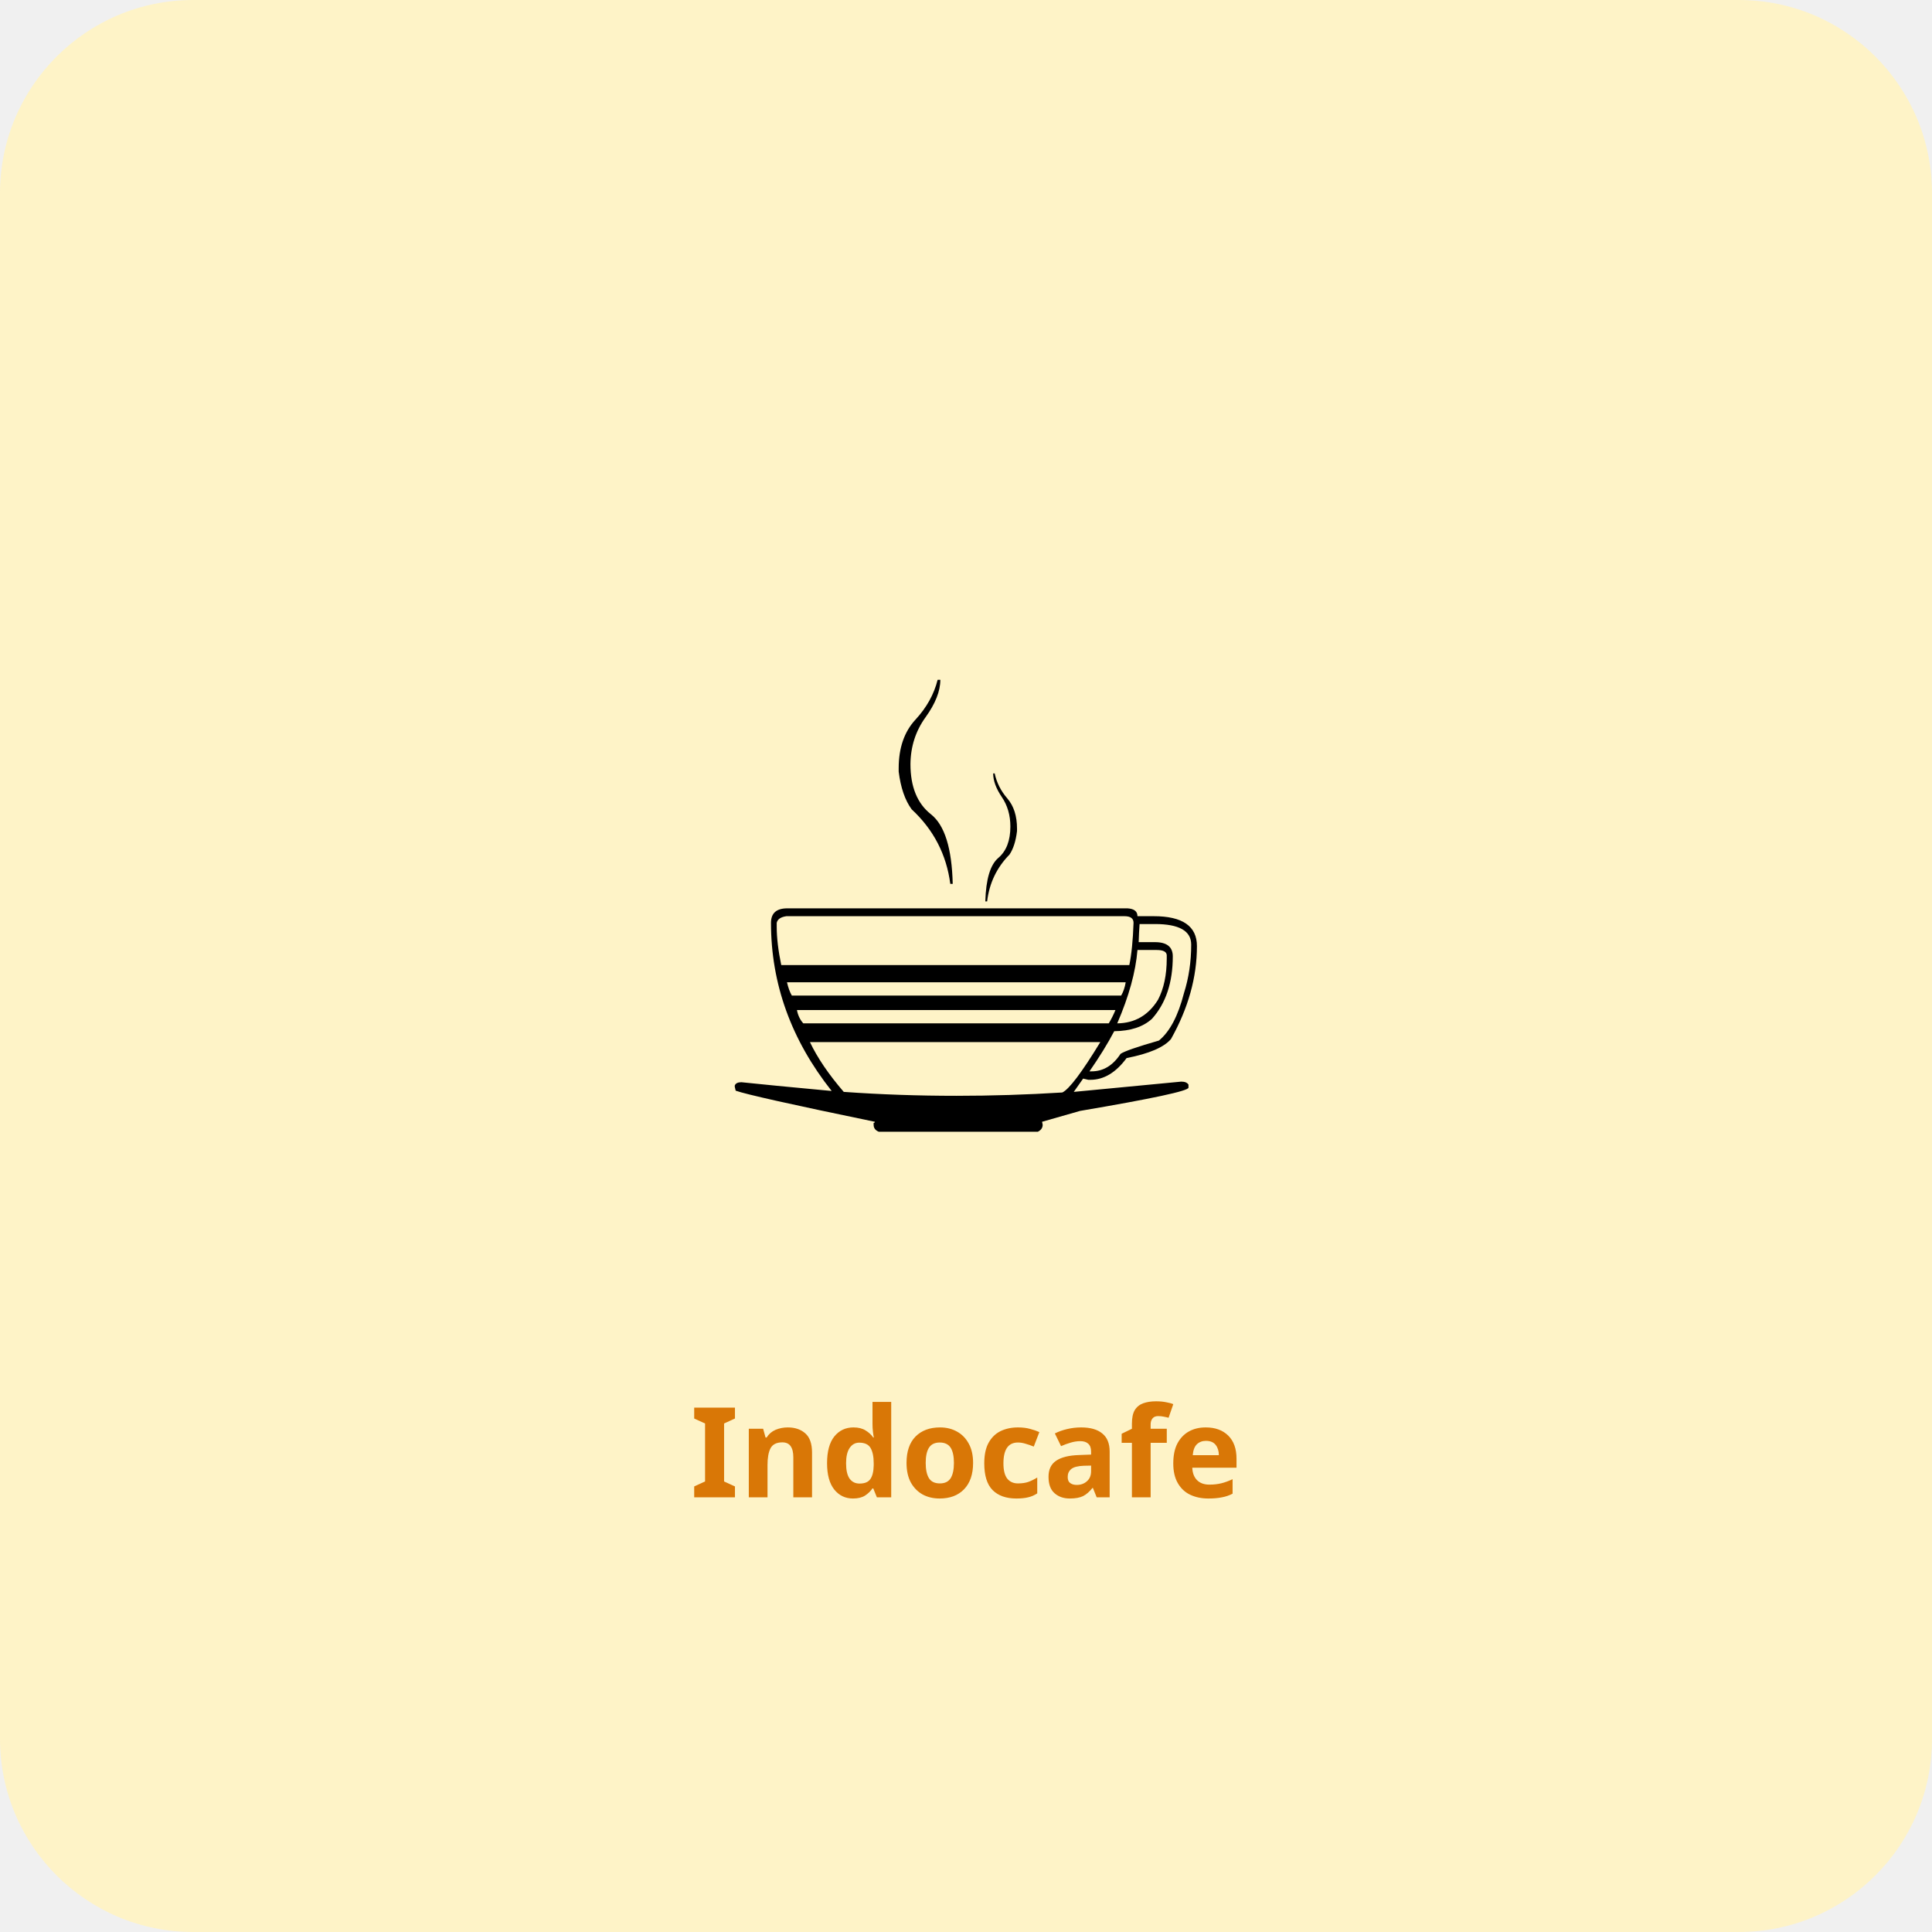
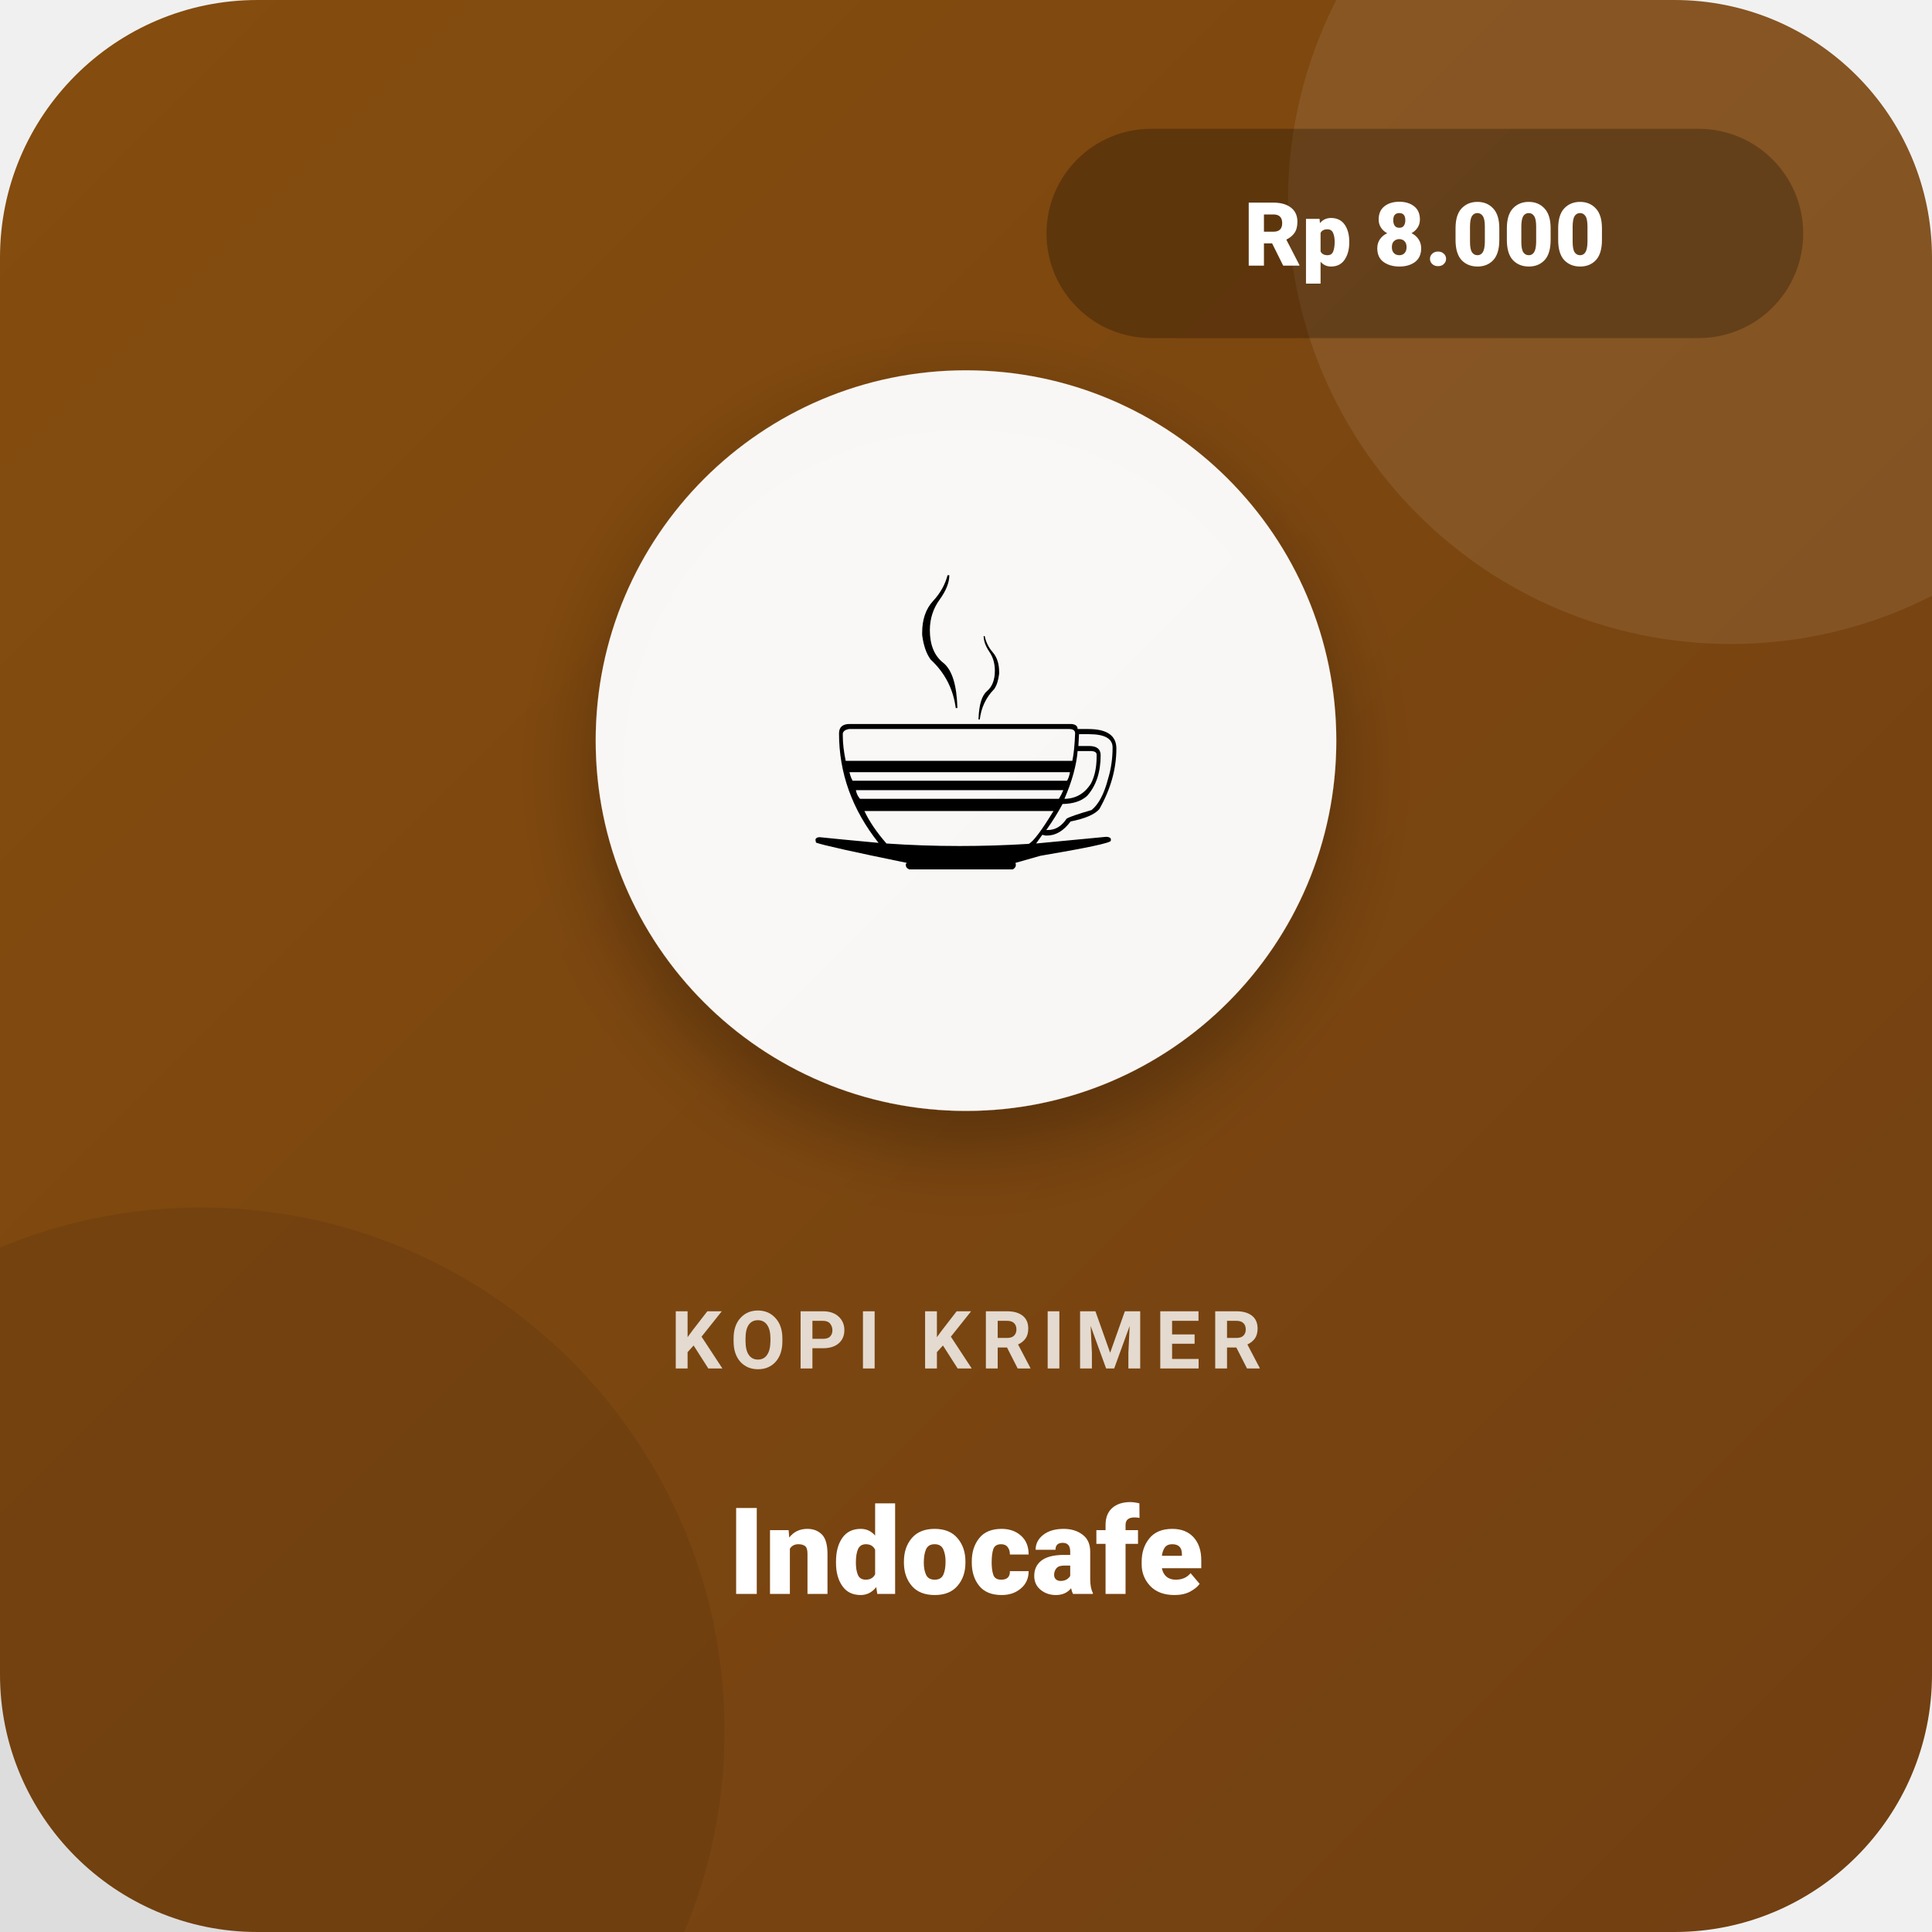
- <svg xmlns="http://www.w3.org/2000/svg" width="200" height="200" viewBox="0 0 200 200">
-   <rect width="200" height="200" rx="20" fill="#fef3c7" />
-   <text x="100" y="95" text-anchor="middle" dominant-baseline="central" font-size="64">☕</text>
-   <text x="100" y="155" text-anchor="middle" font-family="sans-serif" font-size="13" font-weight="600" fill="#d97706">Indocafe</text>
+ <svg xmlns="http://www.w3.org/2000/svg" width="240" height="240" viewBox="0 0 240 240">
+   <defs>
+     <linearGradient id="grad_indocafe" x1="0%" y1="0%" x2="100%" y2="100%">
+       <stop offset="0%" stop-color="#854d0e" />
+       <stop offset="100%" stop-color="#713f12" />
+     </linearGradient>
+     <filter id="shadow_indocafe" x="-20%" y="-20%" width="140%" height="140%">
+       <feDropShadow dx="0" dy="4" stdDeviation="5" flood-color="#000000" flood-opacity="0.3" />
+     </filter>
+   </defs>
+   <rect width="240" height="240" rx="32" fill="url(#grad_indocafe)" />
+   <circle cx="215" cy="25" r="55" fill="#ffffff" fill-opacity="0.08" />
+   <circle cx="25" cy="215" r="65" fill="#000000" fill-opacity="0.08" />
+   <g filter="url(#shadow_indocafe)">
+     <circle cx="120" cy="92" r="46" fill="#ffffff" fill-opacity="0.95" />
+     <text x="120" y="108" text-anchor="middle" font-size="50">☕</text>
+   </g>
+   <rect x="130" y="16" width="94" height="26" rx="13" fill="#000000" fill-opacity="0.25" />
+   <text x="177" y="33" text-anchor="middle" font-family="-apple-system, BlinkMacSystemFont, 'Segoe UI', Roboto, sans-serif" font-size="11" font-weight="800" fill="#ffffff">Rp 8.000</text>
+   <text x="120" y="170" text-anchor="middle" font-family="-apple-system, BlinkMacSystemFont, 'Segoe UI', Roboto, sans-serif" font-size="10" font-weight="700" fill="#ffffff" fill-opacity="0.8" letter-spacing="1.2">KOPI KRIMER</text>
+   <text x="120" y="198" text-anchor="middle" font-family="-apple-system, BlinkMacSystemFont, 'Segoe UI', Roboto, sans-serif" font-size="15" font-weight="800" fill="#ffffff">Indocafe</text>
</svg>
